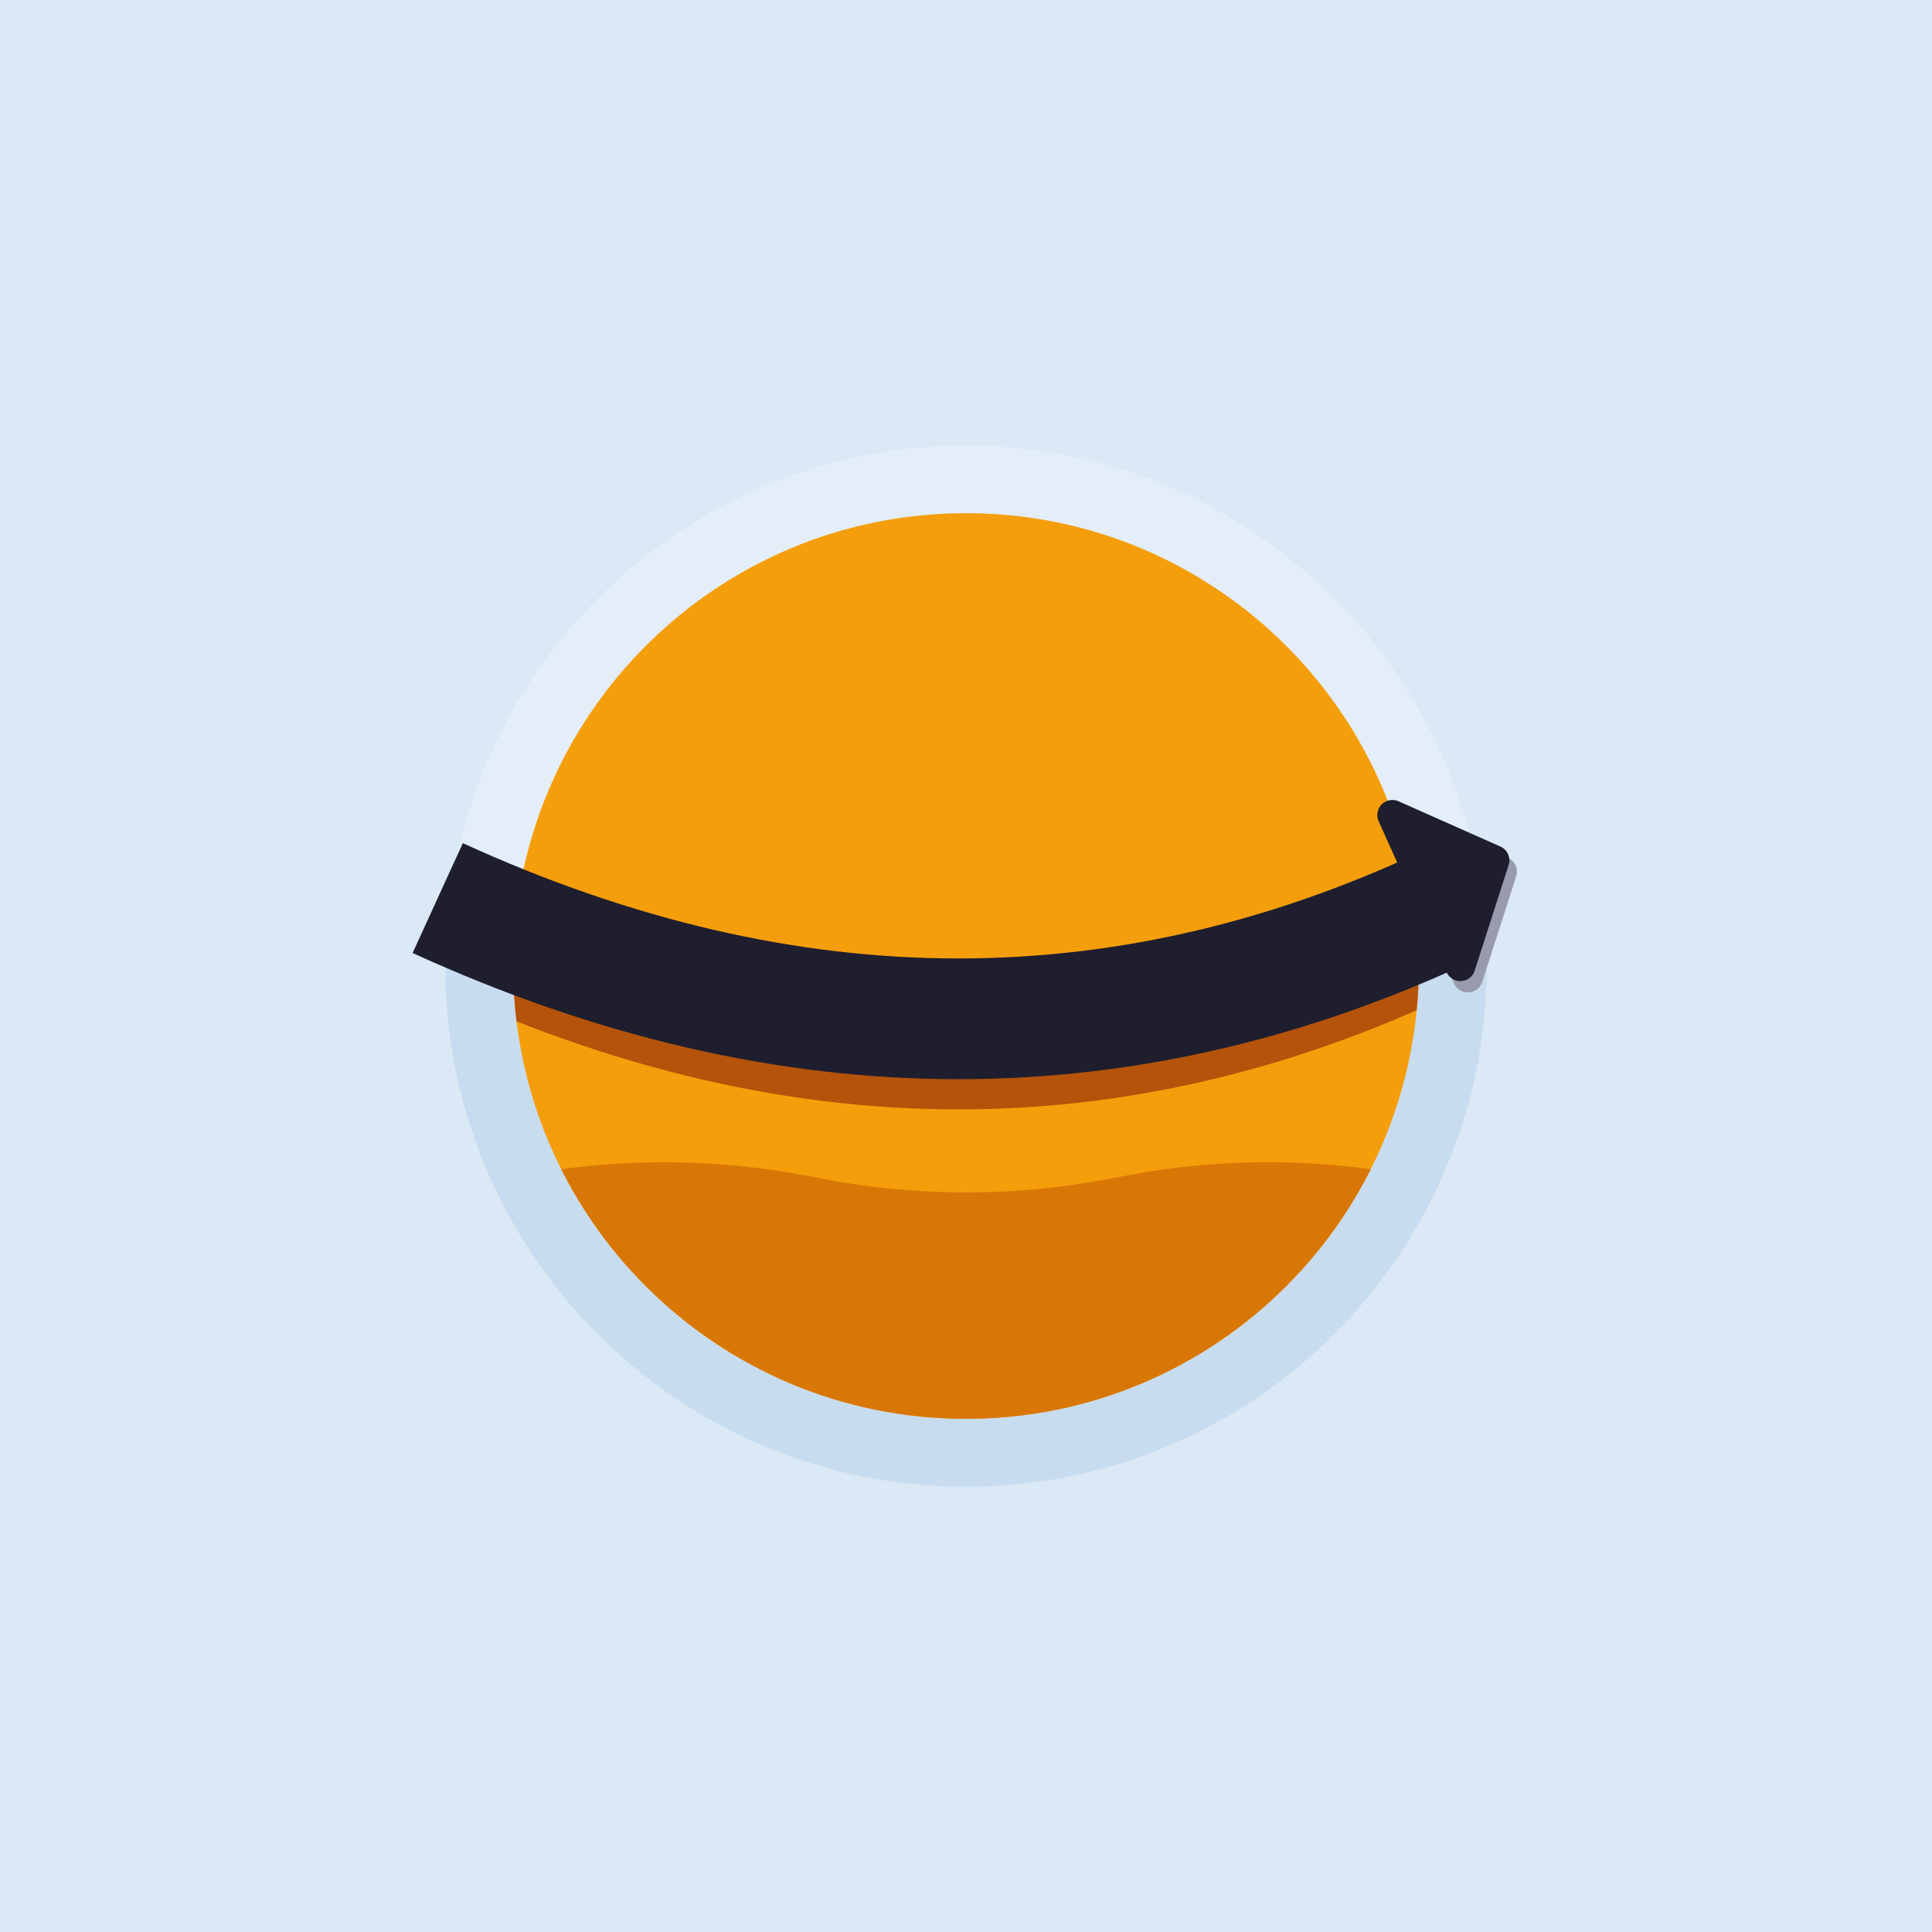
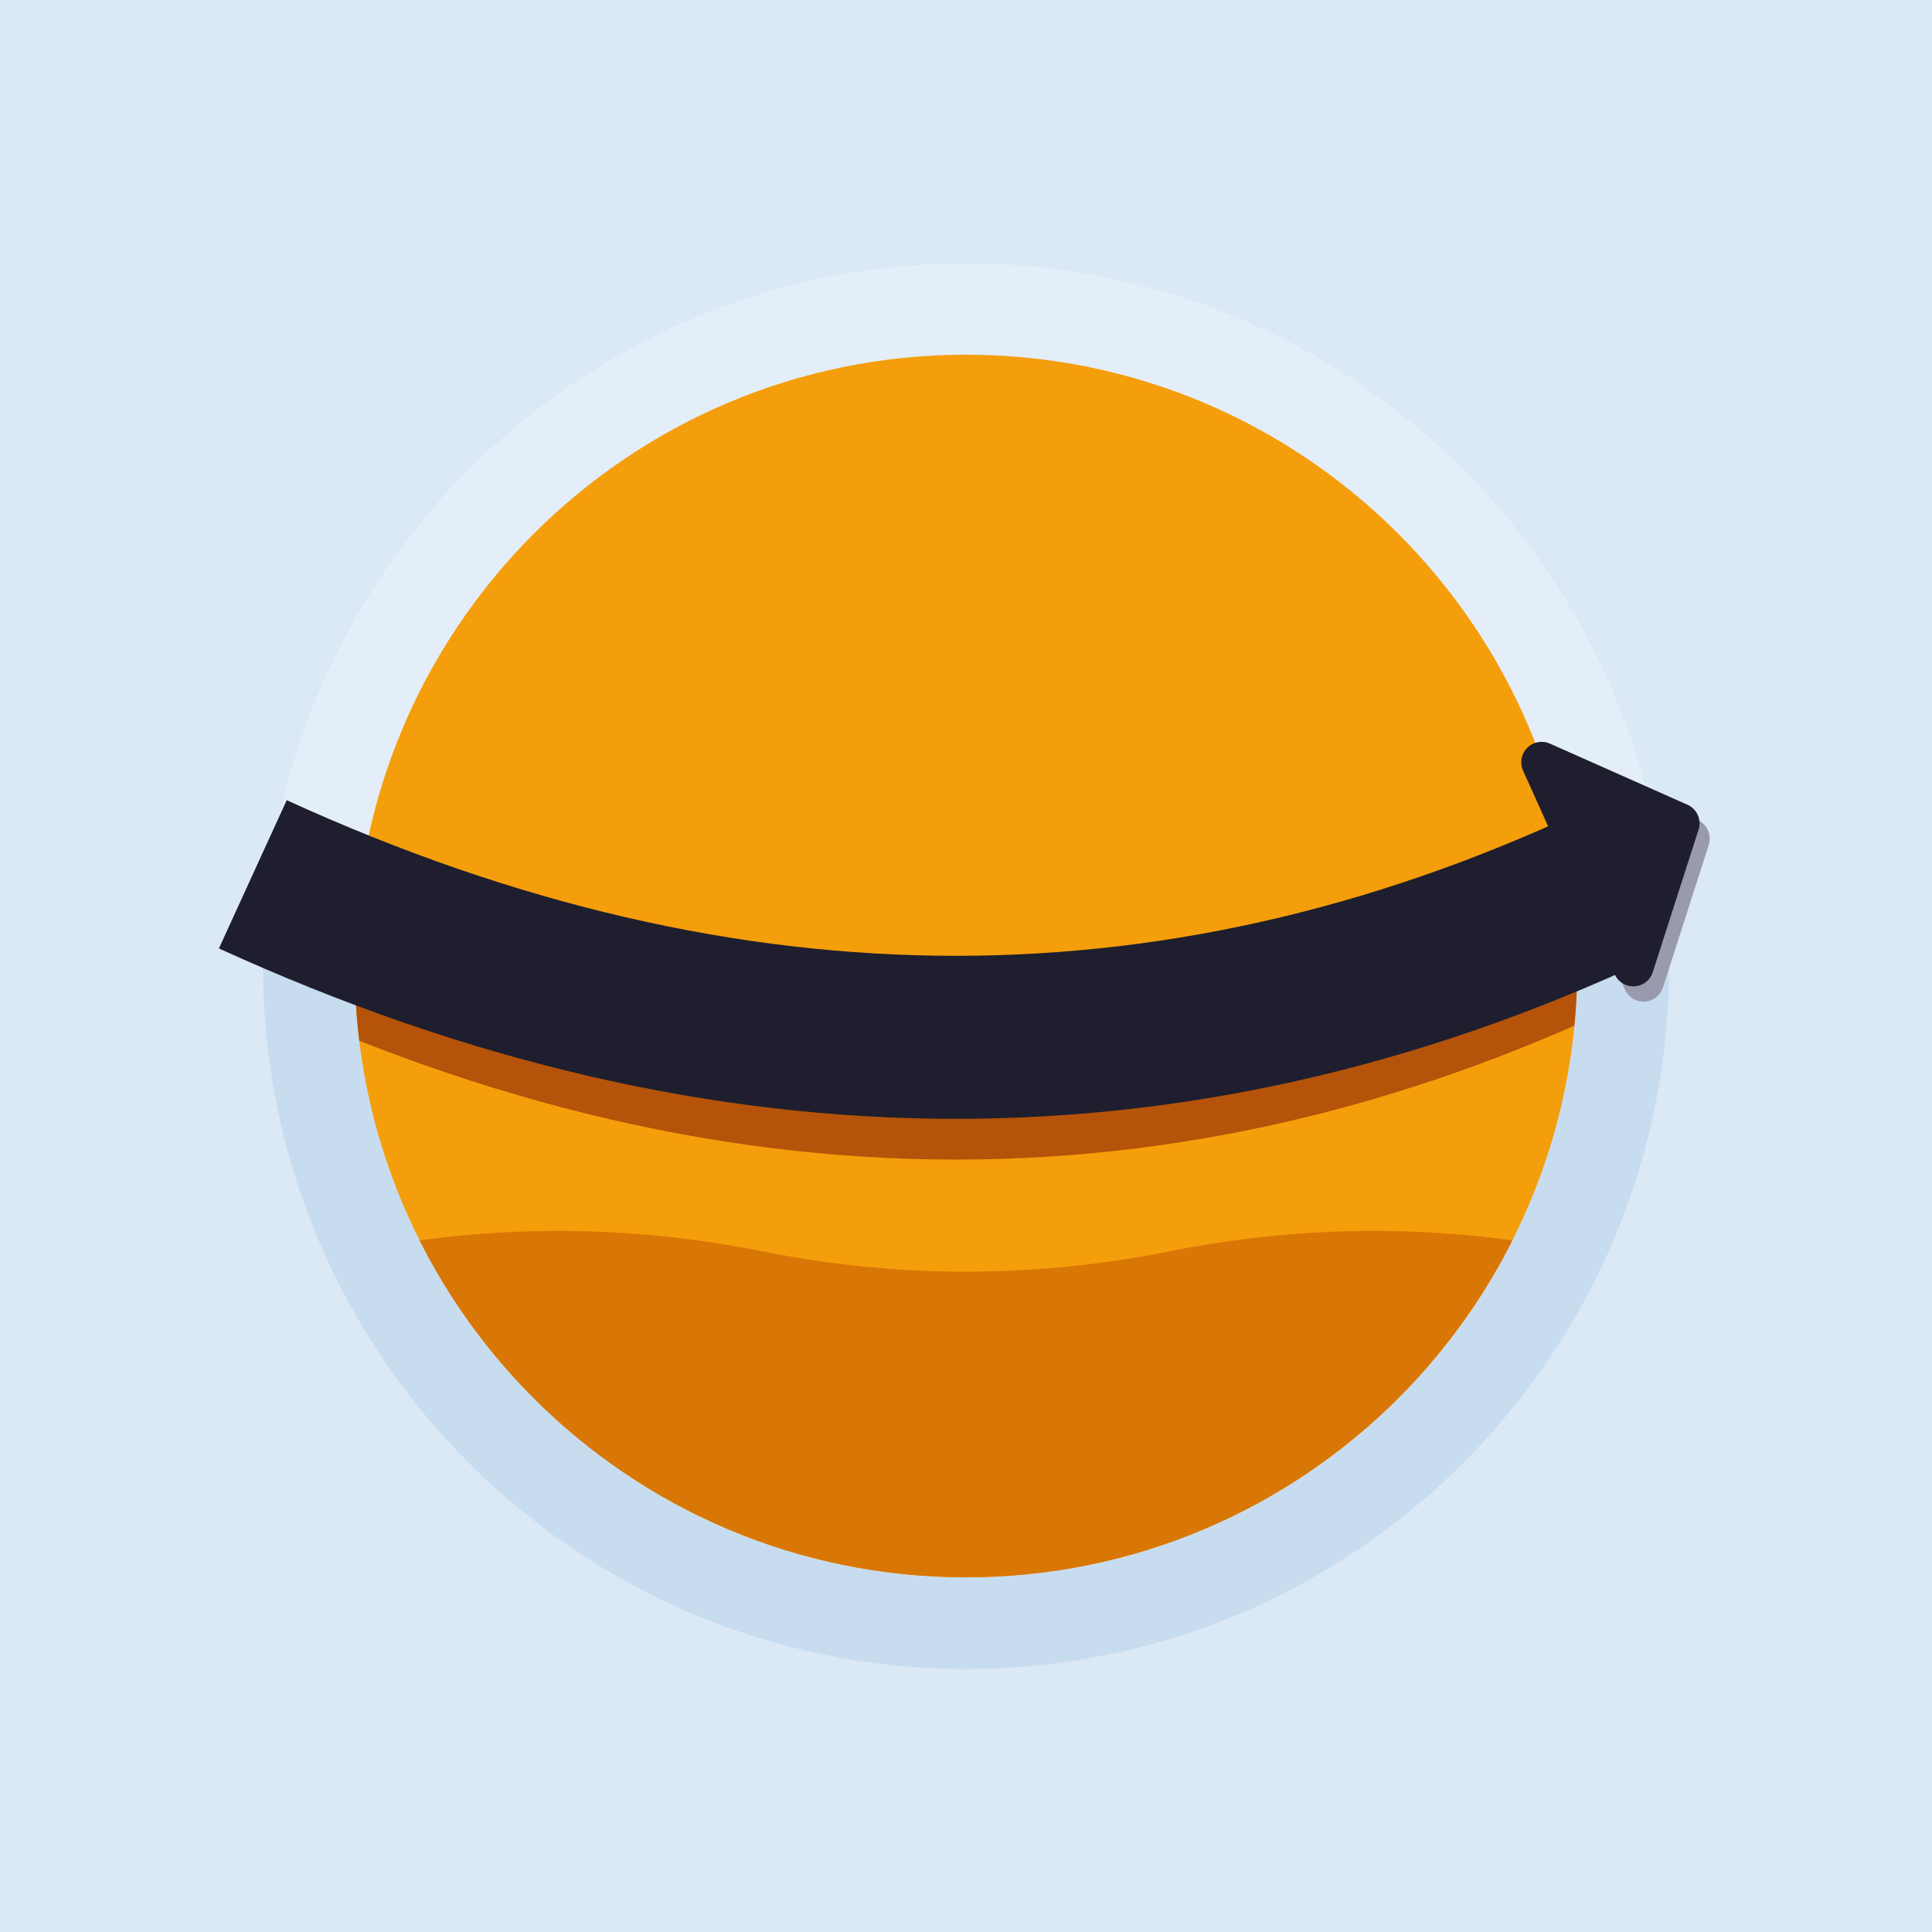
<svg xmlns="http://www.w3.org/2000/svg" viewBox="0 0 512 512">
  <defs>
    <clipPath id="sun-clip">
      <circle cx="256" cy="256" r="120" />
    </clipPath>
    <clipPath id="halo-clip">
      <circle cx="256" cy="256" r="138" />
    </clipPath>
  </defs>
-   <rect width="512" height="512" fill="#dbe8f5" />
-   <circle cx="256" cy="256" r="138" fill="#c8dcef" />
-   <g clip-path="url(#halo-clip)">
-     <rect x="0" y="118" width="512" height="138" fill="#e3eef9" />
+   <g transform="translate(256,256) scale(1.35) translate(-256,-256)">
+     <rect width="512" height="512" fill="#dbe8f5" />
+     <circle cx="256" cy="256" r="138" fill="#c8dcef" />
+     <g clip-path="url(#halo-clip)">
+       <rect x="0" y="118" width="512" height="138" fill="#e3eef9" />
+     </g>
+     <g clip-path="url(#sun-clip)">
+       <circle cx="256" cy="256" r="120" fill="#f59e0b" />
+       <path d="M136 312 Q 176 304 216 312 T 296 312 T 376 312 L 376 376 L 136 376 Z" fill="#d97706" />
+       <path d="M116 244 Q256 312 388 244" fill="none" stroke="#b45309" stroke-width="32" />
+     </g>
+     <path d="M116 238 Q256 302 388 238" fill="none" stroke="#1e1e2e" stroke-width="32" />
+     <path d="M369 216 L396 228 L387 256 Z" fill="#9a9aae" stroke="#9a9aae" stroke-width="8" stroke-linejoin="round" transform="translate(2,3)" />
+     <path d="M369 216 L396 228 L387 256 Z" fill="#1e1e2e" stroke="#1e1e2e" stroke-width="8" stroke-linejoin="round" />
  </g>
-   <g clip-path="url(#sun-clip)">
-     <circle cx="256" cy="256" r="120" fill="#f59e0b" />
-     <path d="M136 312 Q 176 304 216 312 T 296 312 T 376 312 L 376 376 L 136 376 Z" fill="#d97706" />
-     <path d="M116 244 Q256 312 388 244" fill="none" stroke="#b45309" stroke-width="32" />
-   </g>
-   <path d="M116 238 Q256 302 388 238" fill="none" stroke="#1e1e2e" stroke-width="32" />
-   <path d="M369 216 L396 228 L387 256 Z" fill="#9a9aae" stroke="#9a9aae" stroke-width="8" stroke-linejoin="round" transform="translate(2,3)" />
-   <path d="M369 216 L396 228 L387 256 Z" fill="#1e1e2e" stroke="#1e1e2e" stroke-width="8" stroke-linejoin="round" />
</svg>
